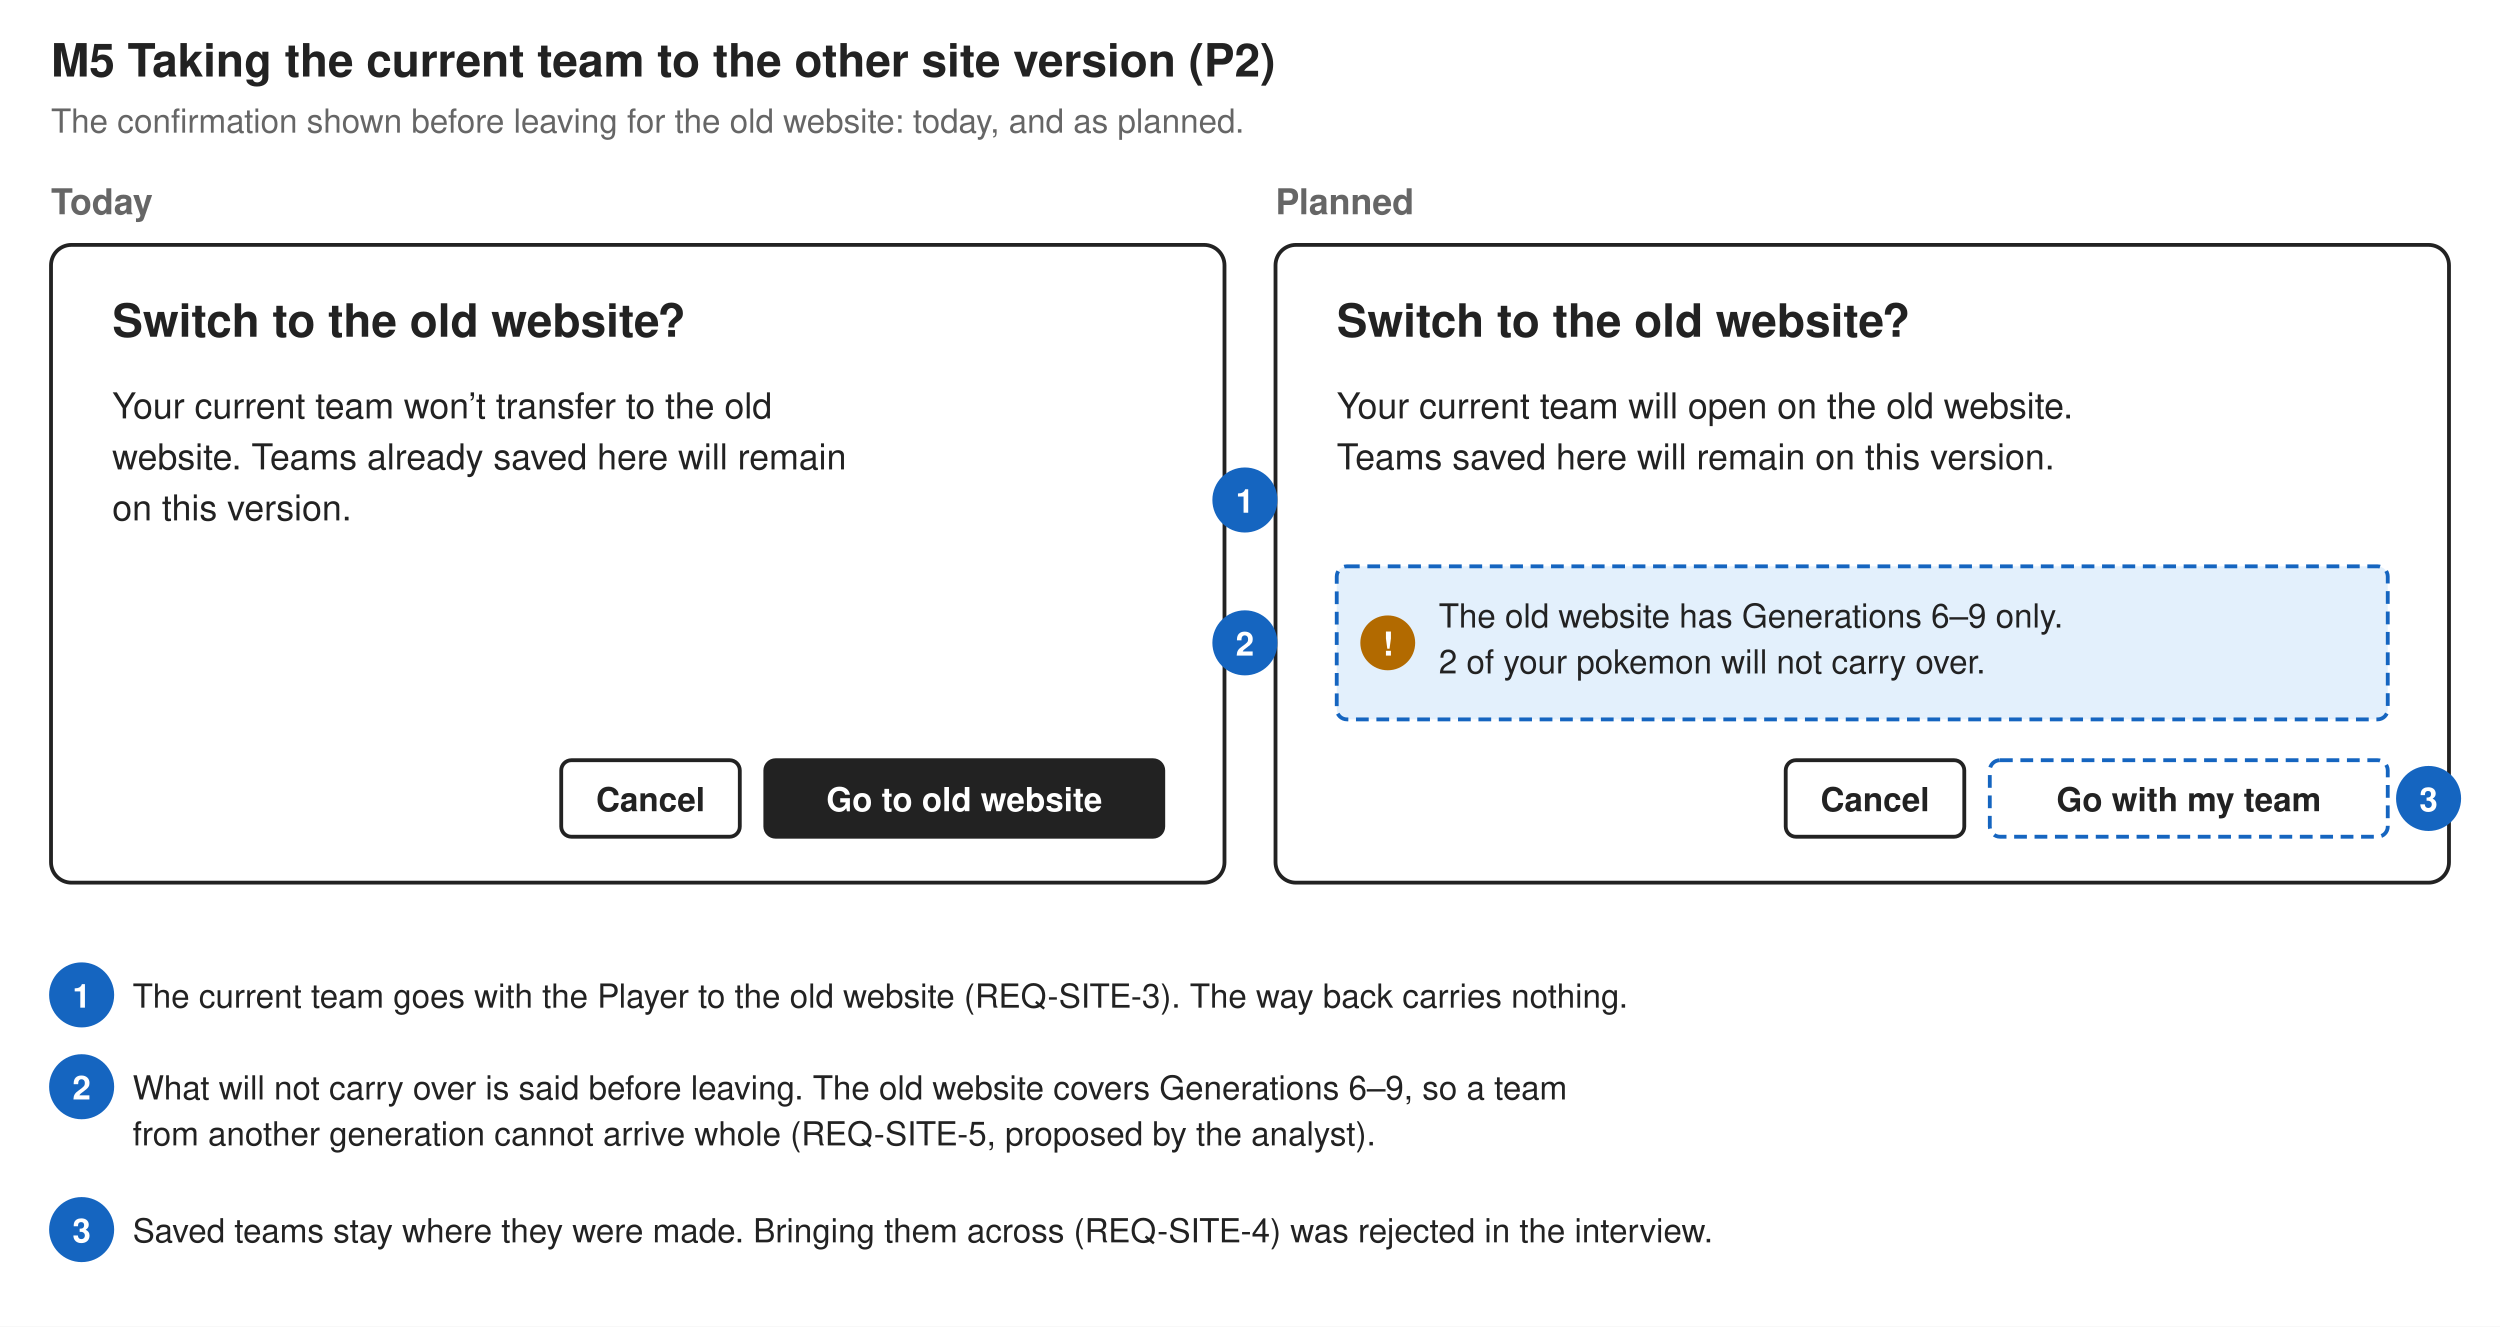
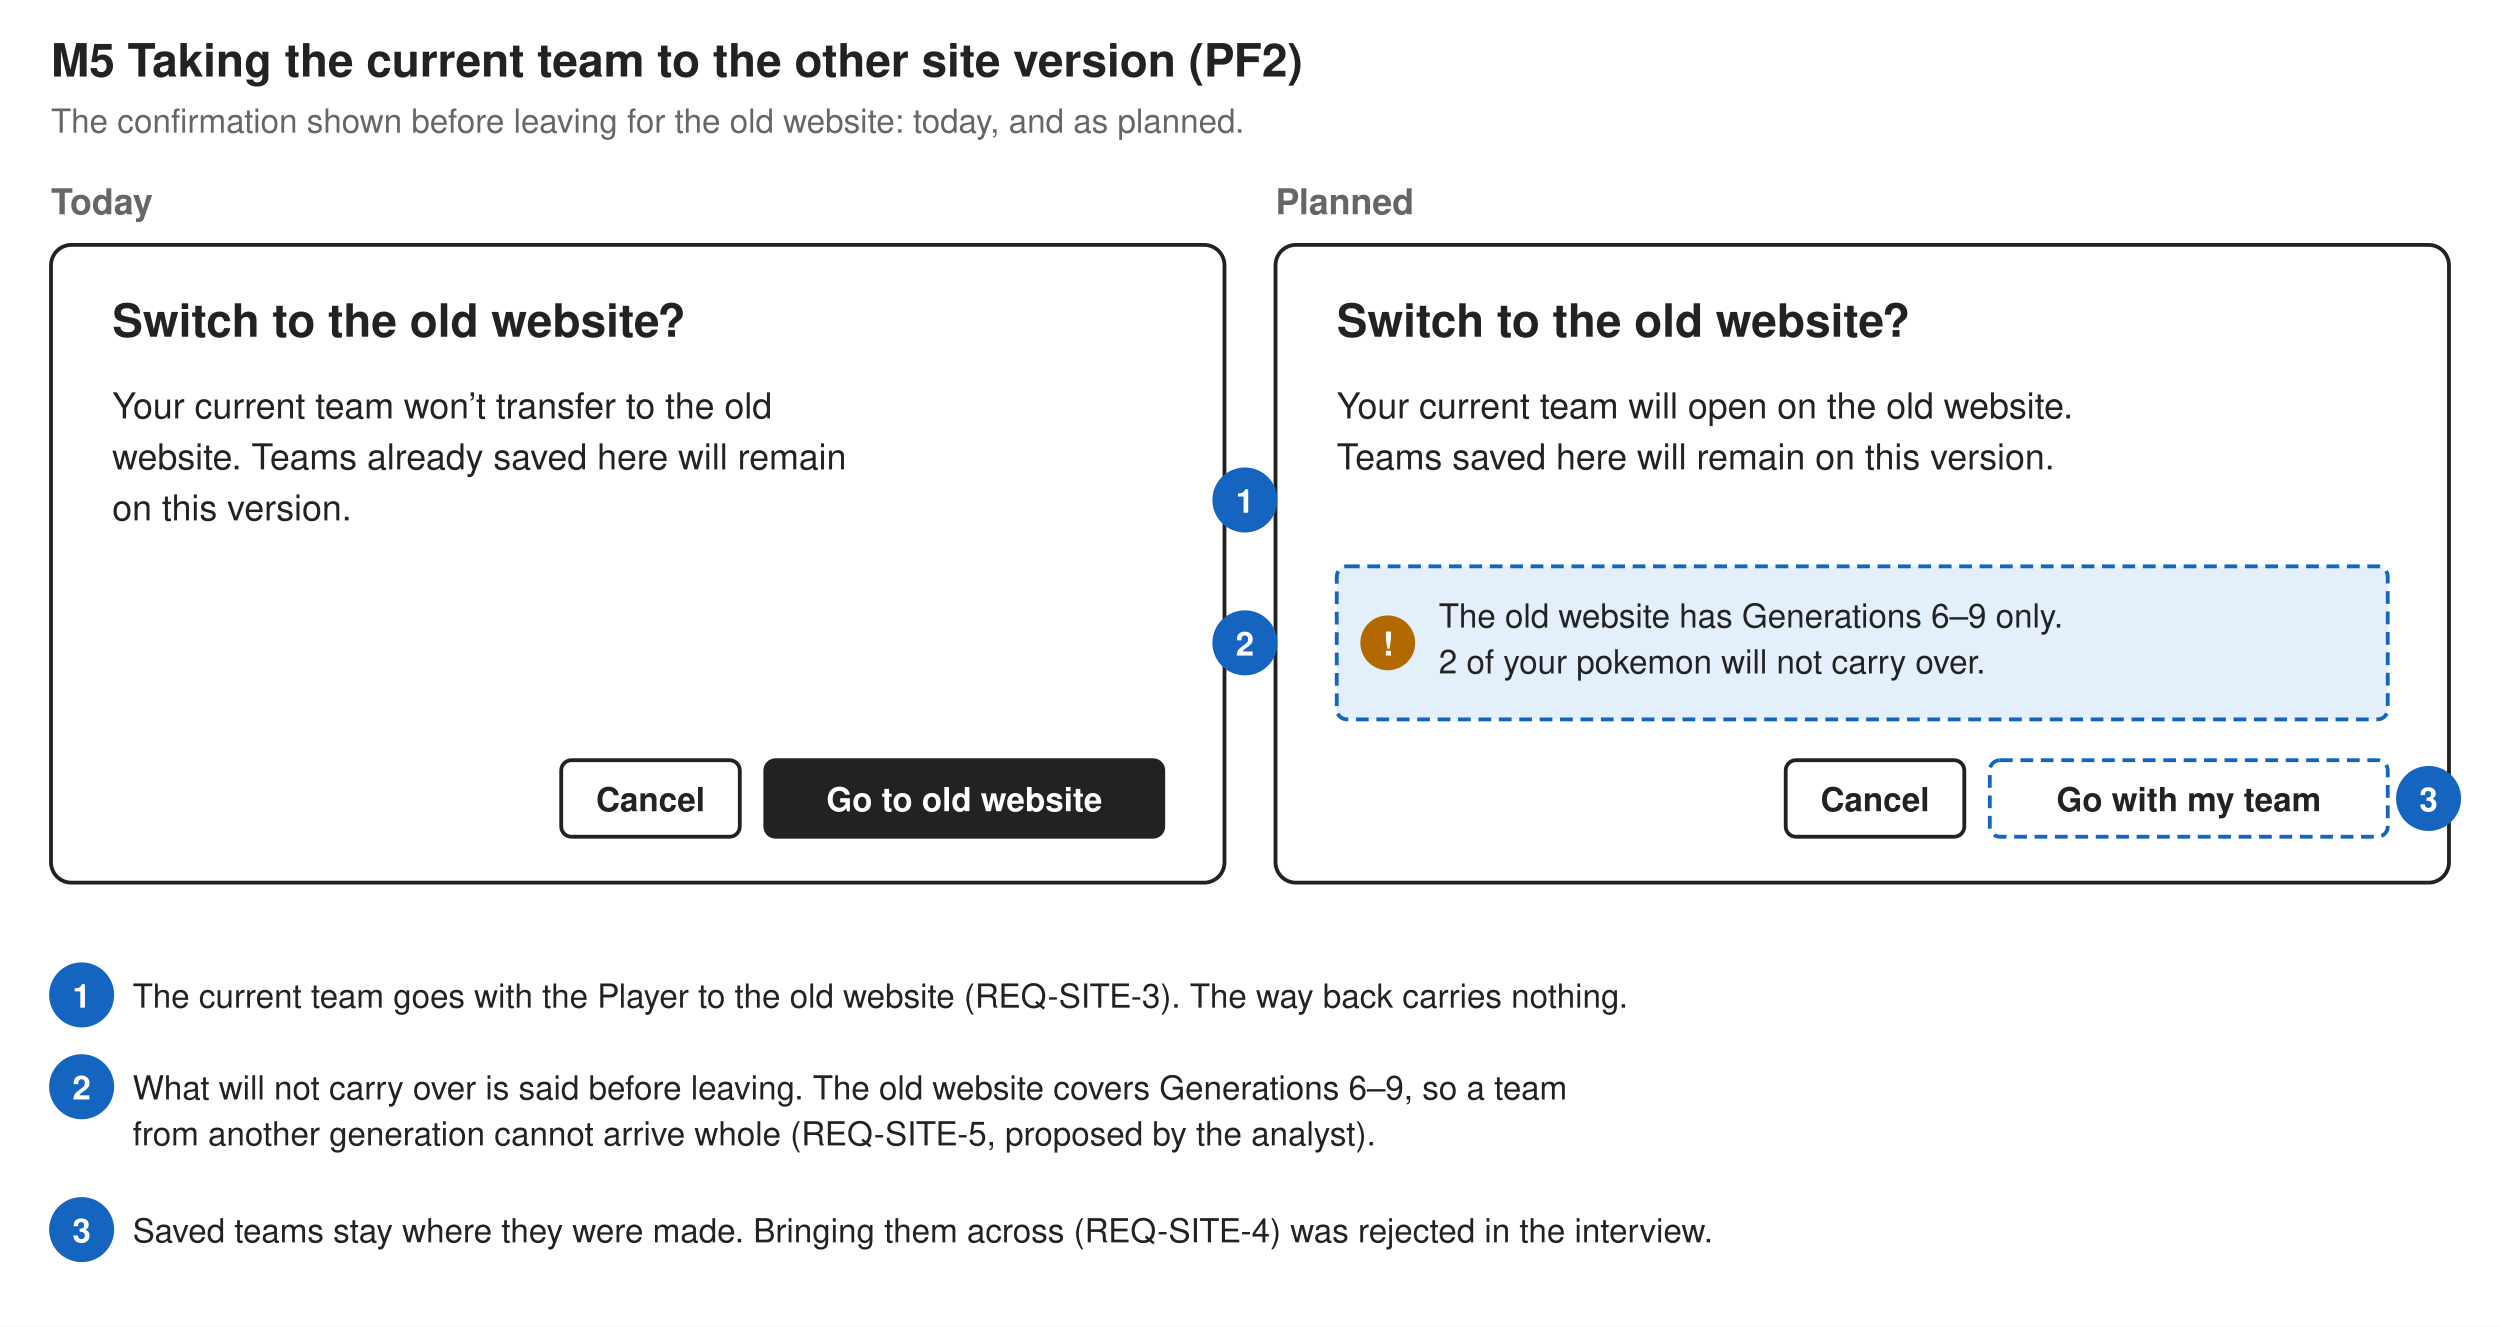
<svg xmlns="http://www.w3.org/2000/svg" viewBox="0 0 980 520" width="980" height="520" font-family="Helvetica, Arial, sans-serif" role="img" aria-label="Mock-up M5: taking the current team to the other site version">
  <rect width="980" height="520" fill="#fff" />
-   <text x="20" y="30" font-size="18" fill="#222" font-weight="bold" text-anchor="start">M5  Taking the current team to the other site version (P2)</text>
+   <text x="20" y="30" font-size="18" fill="#222" font-weight="bold" text-anchor="start">M5  Taking the current team to the other site version (PF2)</text>
  <text x="20" y="52" font-size="13" fill="#666" font-weight="normal" text-anchor="start">The confirmation shown before leaving for the old website: today, and as planned.</text>
  <text x="20" y="84" font-size="14" fill="#666" font-weight="bold" text-anchor="start">Today</text>
  <rect x="20" y="96" width="460" height="250" rx="8" fill="#fff" stroke="#222" stroke-width="1.5" />
  <text x="44" y="132" font-size="18" fill="#222" font-weight="bold" text-anchor="start">Switch to the old website?</text>
  <text x="44" y="164" font-size="14" fill="#222" font-weight="normal" text-anchor="start">Your current team won’t transfer to the old</text>
  <text x="44" y="184" font-size="14" fill="#222" font-weight="normal" text-anchor="start">website. Teams already saved here will remain</text>
  <text x="44" y="204" font-size="14" fill="#222" font-weight="normal" text-anchor="start">on this version.</text>
  <rect x="220" y="298" width="70" height="30" rx="4" fill="#fff" stroke="#222" stroke-width="1.5" />
  <text x="255.0" y="318.0" font-size="13" fill="#222" font-weight="bold" text-anchor="middle">Cancel</text>
  <rect x="300" y="298" width="156" height="30" rx="4" fill="#222" stroke="#222" stroke-width="1.5" />
  <text x="378.0" y="318.0" font-size="13" fill="#fff" font-weight="bold" text-anchor="middle">Go to old website</text>
  <text x="500" y="84" font-size="14" fill="#666" font-weight="bold" text-anchor="start">Planned</text>
  <rect x="500" y="96" width="460" height="250" rx="8" fill="#fff" stroke="#222" stroke-width="1.5" />
  <text x="524" y="132" font-size="18" fill="#222" font-weight="bold" text-anchor="start">Switch to the old website?</text>
  <text x="524" y="164" font-size="14" fill="#222" font-weight="normal" text-anchor="start">Your current team will open on the old website.</text>
  <text x="524" y="184" font-size="14" fill="#222" font-weight="normal" text-anchor="start">Teams saved here will remain on this version.</text>
  <rect x="524" y="222" width="412" height="60" rx="4" fill="#e3f0fc" stroke="#1565c0" stroke-width="1.5" stroke-dasharray="5 3" />
  <circle cx="544" cy="252" r="10" fill="#b26a00" stroke="#b26a00" stroke-width="1.5" />
  <text x="544" y="257" font-size="13" fill="#fff" font-weight="bold" text-anchor="middle">!</text>
  <text x="564" y="246" font-size="13" fill="#222" font-weight="normal" text-anchor="start">The old website has Generations 6–9 only.</text>
  <text x="564" y="264" font-size="13" fill="#222" font-weight="normal" text-anchor="start">2 of your pokemon will not carry over.</text>
  <rect x="700" y="298" width="70" height="30" rx="4" fill="#fff" stroke="#222" stroke-width="1.5" />
  <text x="735.0" y="318.0" font-size="13" fill="#222" font-weight="bold" text-anchor="middle">Cancel</text>
  <rect x="780" y="298" width="156" height="30" rx="4" fill="#fff" stroke="#1565c0" stroke-width="1.5" stroke-dasharray="5 3" />
  <text x="858.0" y="318.0" font-size="13" fill="#222" font-weight="bold" text-anchor="middle">Go with my team</text>
  <circle cx="488" cy="196" r="12" fill="#1565c0" stroke="#1565c0" stroke-width="1.5" />
  <text x="488" y="201" font-size="13" fill="#fff" font-weight="bold" text-anchor="middle">1</text>
  <circle cx="488" cy="252" r="12" fill="#1565c0" stroke="#1565c0" stroke-width="1.5" />
  <text x="488" y="257" font-size="13" fill="#fff" font-weight="bold" text-anchor="middle">2</text>
  <circle cx="952" cy="313" r="12" fill="#1565c0" stroke="#1565c0" stroke-width="1.5" />
  <text x="952" y="318" font-size="13" fill="#fff" font-weight="bold" text-anchor="middle">3</text>
  <circle cx="32" cy="390" r="12" fill="#1565c0" stroke="#1565c0" stroke-width="1.5" />
  <text x="32" y="395" font-size="13" fill="#fff" font-weight="bold" text-anchor="middle">1</text>
  <text x="52" y="395" font-size="13" fill="#222" font-weight="normal" text-anchor="start">The current team goes with the Player to the old website (REQ-SITE-3). The way back carries nothing.</text>
  <circle cx="32" cy="426" r="12" fill="#1565c0" stroke="#1565c0" stroke-width="1.5" />
  <text x="32" y="431" font-size="13" fill="#fff" font-weight="bold" text-anchor="middle">2</text>
  <text x="52" y="431" font-size="13" fill="#222" font-weight="normal" text-anchor="start">What will not carry over is said before leaving. The old website covers Generations 6–9, so a team</text>
  <text x="52" y="449" font-size="13" fill="#222" font-weight="normal" text-anchor="start">from another generation cannot arrive whole (REQ-SITE-5, proposed by the analyst).</text>
  <circle cx="32" cy="482" r="12" fill="#1565c0" stroke="#1565c0" stroke-width="1.5" />
  <text x="32" y="487" font-size="13" fill="#fff" font-weight="bold" text-anchor="middle">3</text>
  <text x="52" y="487" font-size="13" fill="#222" font-weight="normal" text-anchor="start">Saved teams stay where they were made. Bringing them across (REQ-SITE-4) was rejected in the interview.</text>
</svg>
